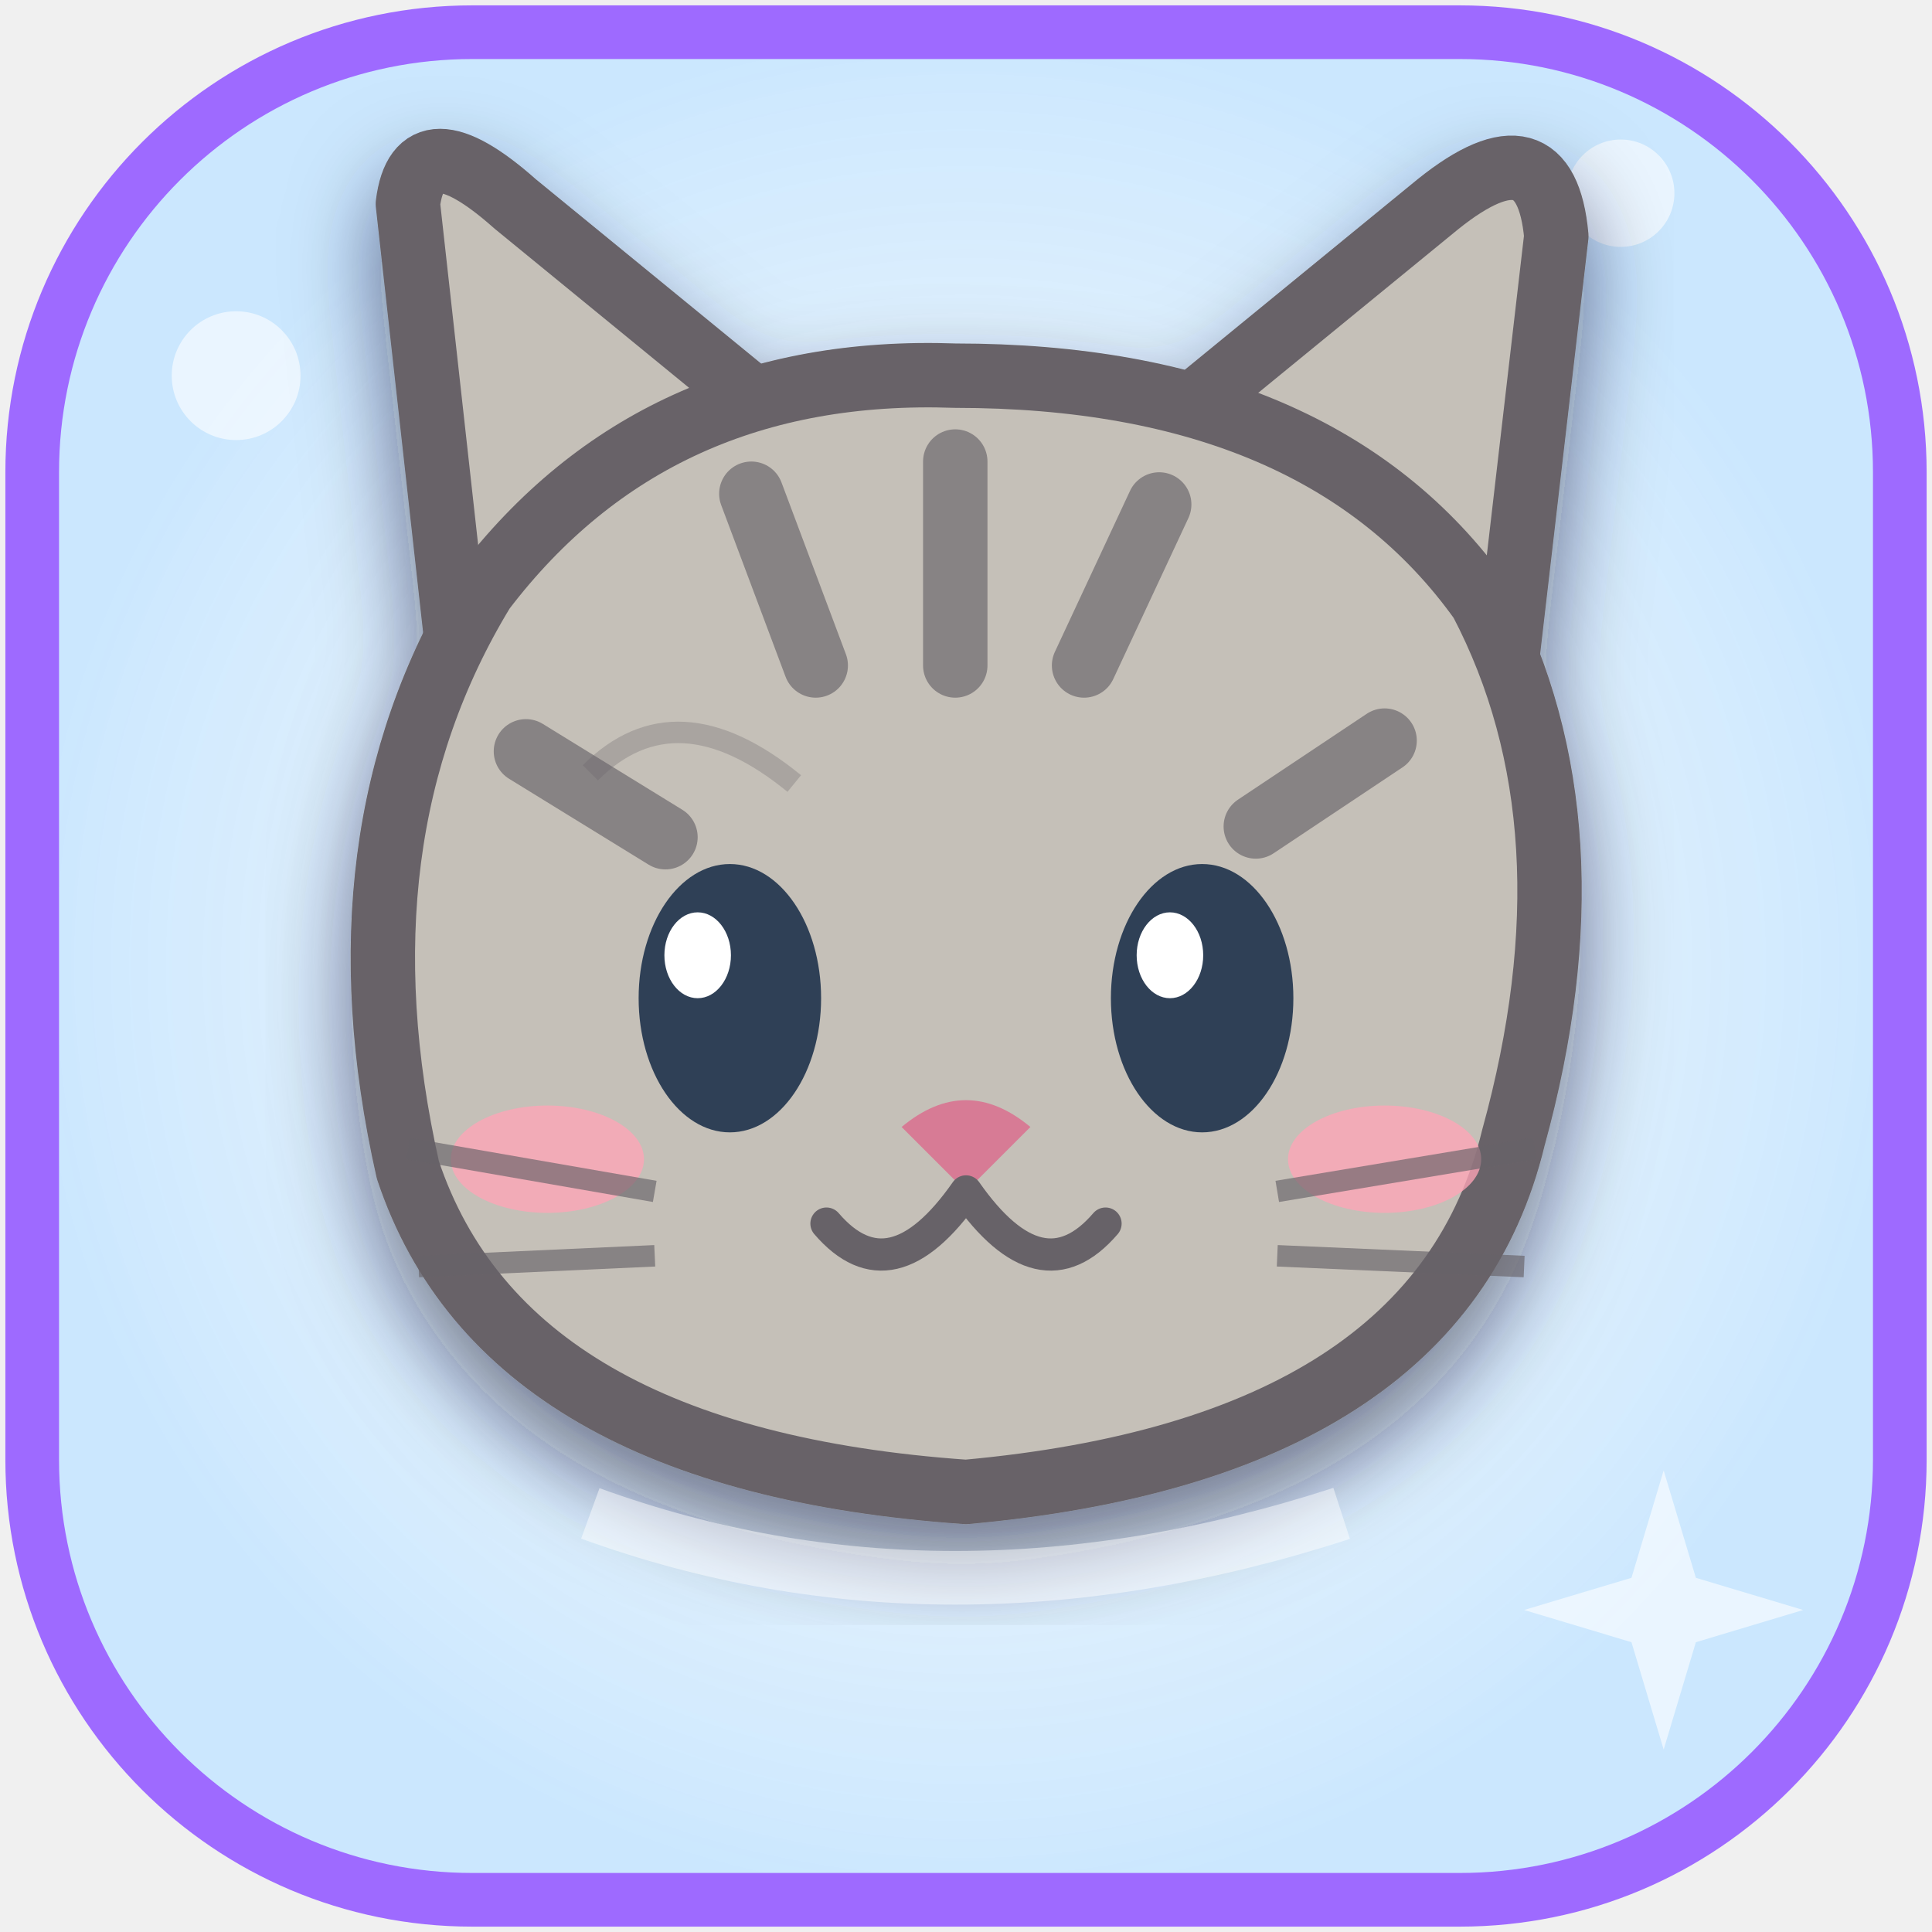
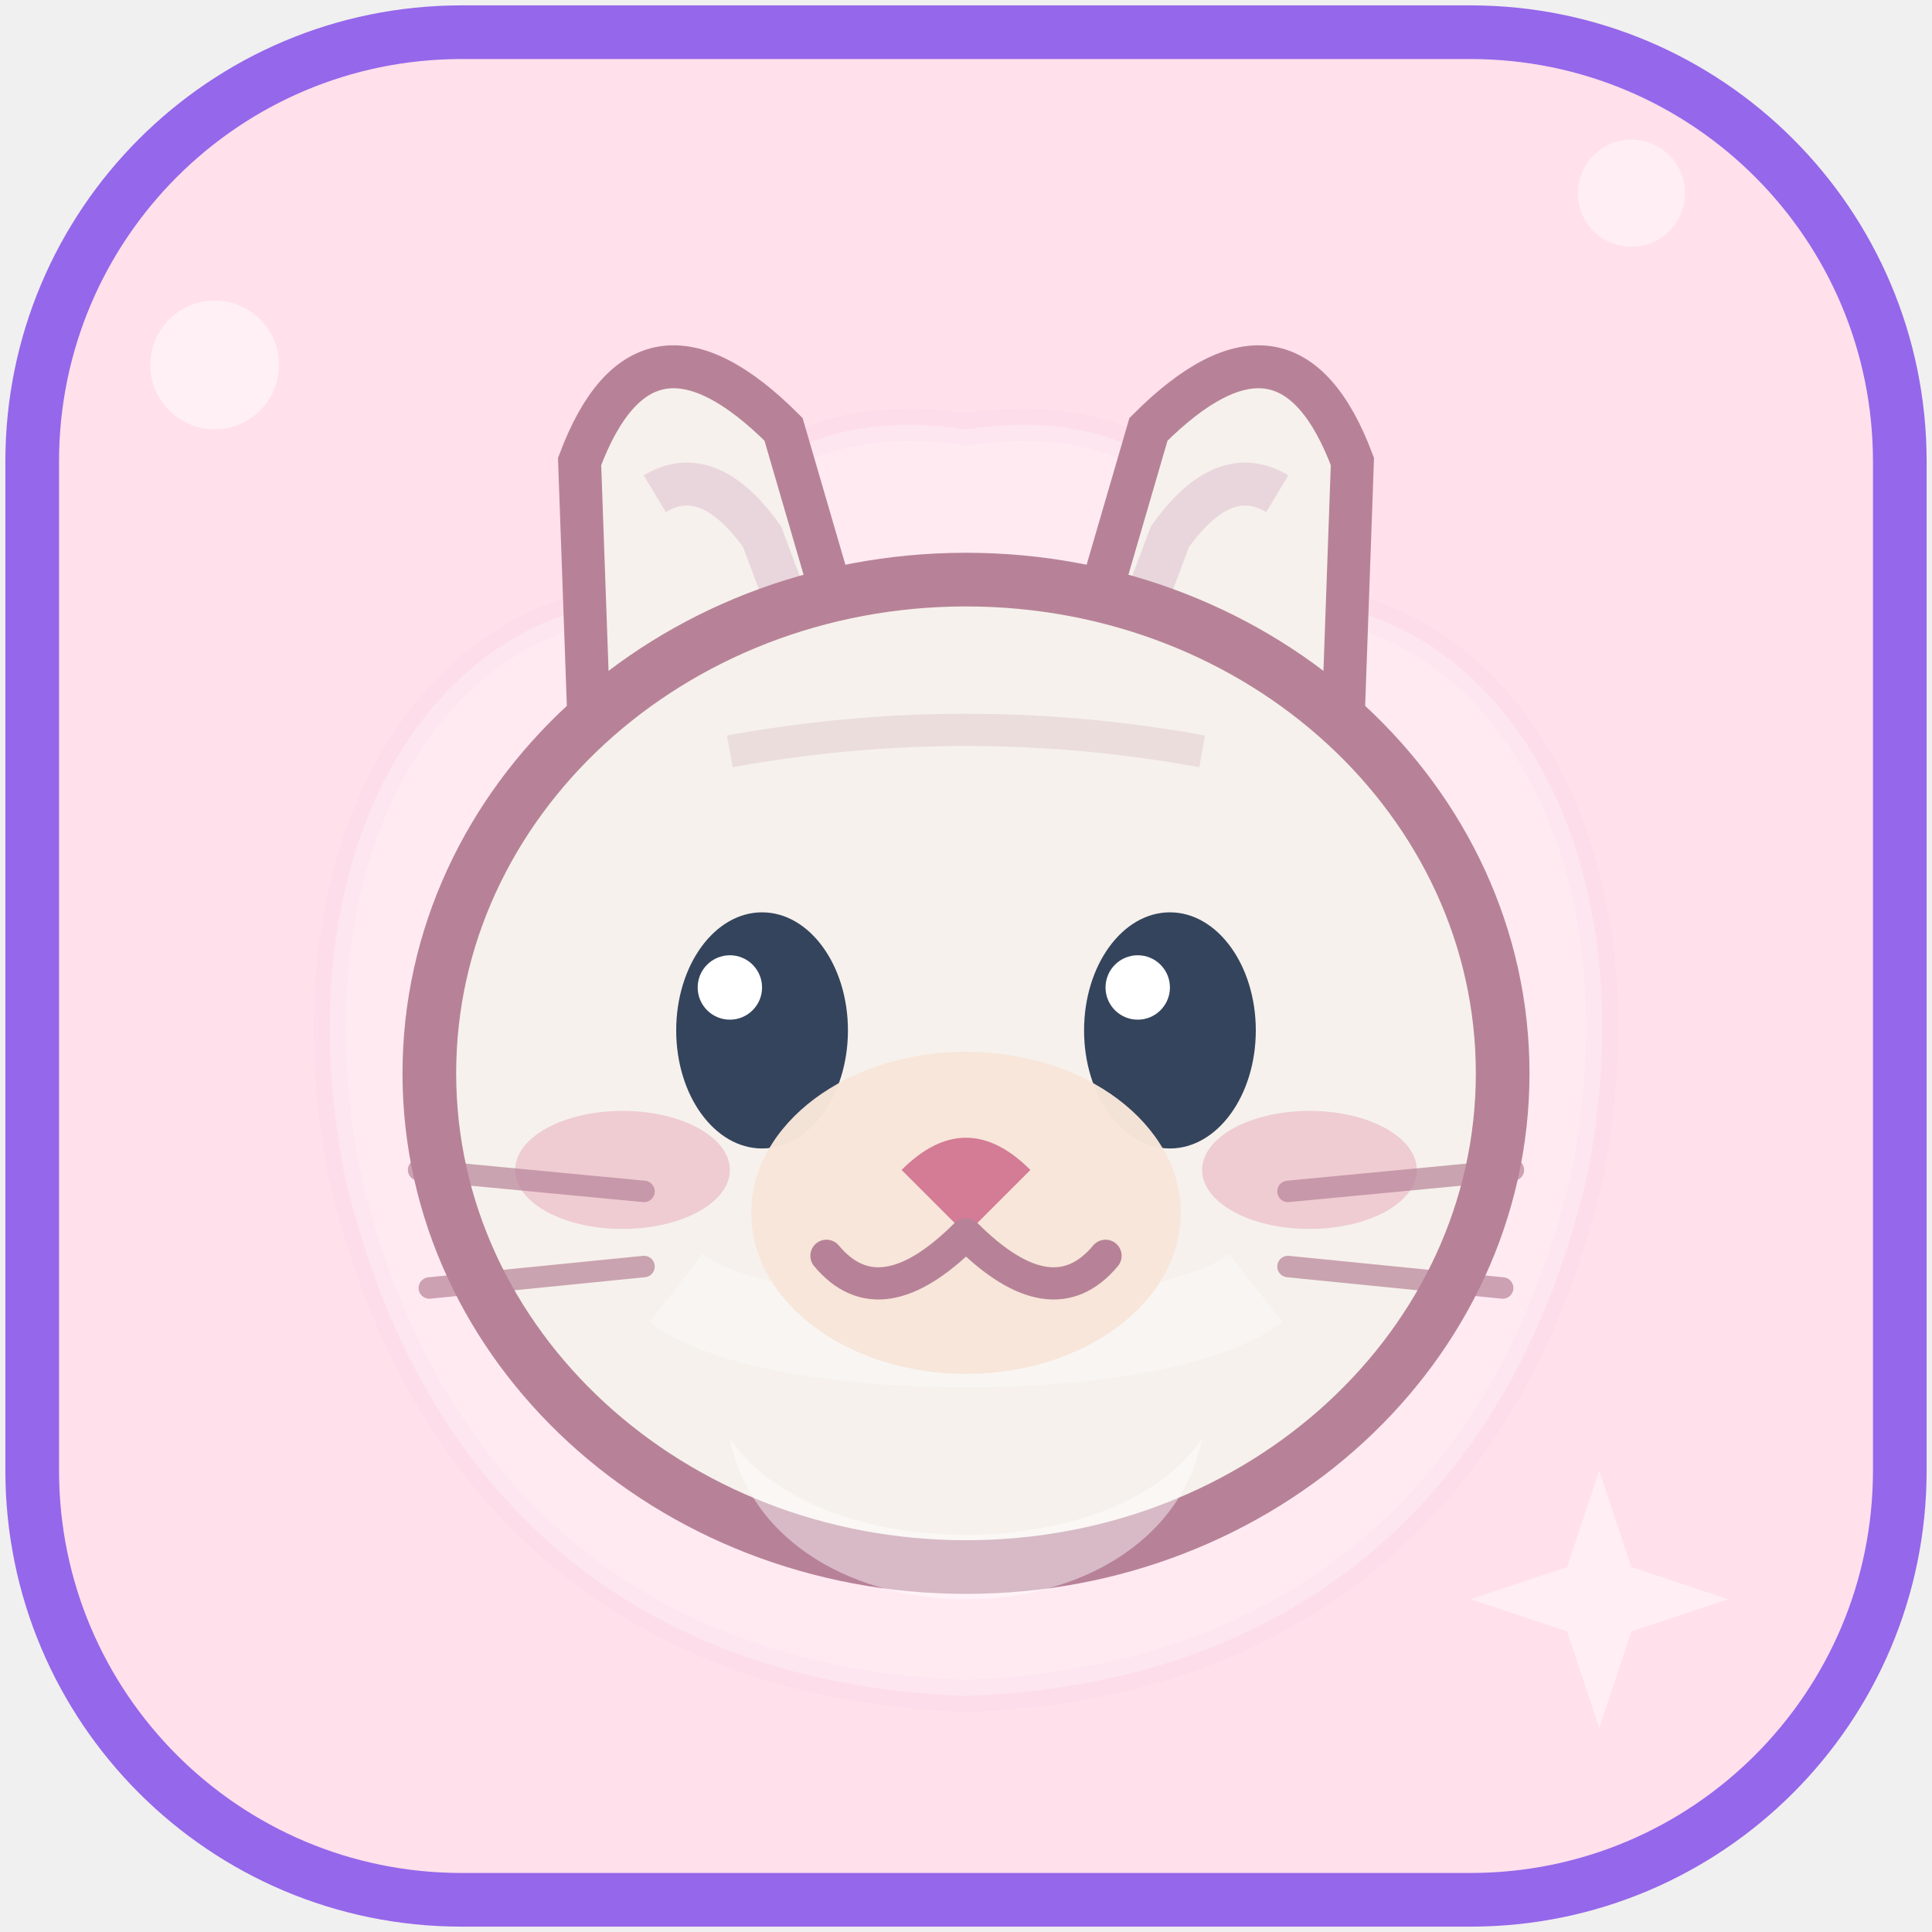
- <svg xmlns="http://www.w3.org/2000/svg" viewBox="0 0 180 180" role="img" aria-label="아메리칸숏헤어 고양이 아바타">
-   <defs>
-     <radialGradient id="bg">
-       <stop stop-color="#fff" stop-opacity=".8" />
-       <stop offset="1" stop-color="#CBE7FE" />
-     </radialGradient>
-     <filter id="s">
-       <feDropShadow dx="0" dy="4" stdDeviation="4" flood-color="#130938" flood-opacity=".55" />
-     </filter>
-   </defs>
-   <rect x="3" y="3" width="174" height="174" rx="41" fill="url(#bg)" stroke="#9E6AFF" stroke-width="5" />
-   <g opacity=".6" fill="#fff">
-     <circle cx="22" cy="35" r="6" />
-     <circle cx="151" cy="18" r="5" />
-     <path d="M155 137 l3 10 10 3 -10 3 -3 10 -3 -10 -10 -3 10 -3Z" />
-   </g>
-   <g filter="url(#s)" stroke="#676268" stroke-width="6" stroke-linejoin="round">
-     <path d="M43 64 L38 19 Q39 11 48 19 L70 37 Z" fill="#C5C0B8" />
-     <path d="M112 37 L134 19 Q144 11 145 22 L140 65 Z" fill="#C5C0B8" />
-     <path d="M45 55 Q61 34 89 35 Q123 35 138 56 Q149 77 141 106 Q134 135 90 139 Q47 136 38 109 Q31 78 45 55 Z" fill="#C5C0B8" />
-   </g>
-   <path d="M70 46 l6 16 M89 43 v19 M108 47 l-7 15 M49 70 l13 8 M129 69 l-12 8" fill="none" stroke="#676268" stroke-width="6" stroke-linecap="round" opacity=".66" />
-   <path d="M55 72 Q63 64 74 73" stroke="#676268" stroke-width="2" fill="none" opacity=".3" />
-   <ellipse cx="68" cy="93" rx="8.5" ry="12.5" fill="#2F4056" />
-   <ellipse cx="112" cy="93" rx="8.5" ry="12.5" fill="#2F4056" />
-   <ellipse cx="65" cy="89" rx="3.1" ry="4" fill="#fff" />
-   <ellipse cx="109" cy="89" rx="3.1" ry="4" fill="#fff" />
-   <ellipse cx="51" cy="108" rx="9" ry="5" fill="#FFA4B7" opacity=".77" />
-   <ellipse cx="129" cy="108" rx="9" ry="5" fill="#FFA4B7" opacity=".77" />
-   <path d="M84 105 Q90 100 96 105 L90 111Z" fill="#D77B95" />
-   <path d="M90 111 Q83 121 77 114 M90 111 Q97 121 103 114" fill="none" stroke="#676268" stroke-width="3" stroke-linecap="round" />
-   <path d="M61 111 L38 107 M61 117 L39 118 M119 111 L143 107 M119 117 L142 118" fill="none" stroke="#676268" stroke-width="2" opacity=".66" />
-   <path d="M55 141 Q88 153 125 141" fill="none" stroke="#ffffff" stroke-width="5" opacity=".48" />
+ <svg xmlns="http://www.w3.org/2000/svg" viewBox="0 0 180 180" role="img" aria-label="페르시안 고양이 아바타">
+   <rect x="3" y="3" width="174" height="174" rx="40" fill="#FFE0EB" stroke="#9567EA" stroke-width="5" />
+   <circle cx="20" cy="34" r="6" fill="#fff" opacity="0.5" />
+   <circle cx="152" cy="18" r="5" fill="#fff" opacity="0.45" />
+   <path d="M149 137 l3 9 9 3 -9 3 -3 9 -3 -9 -9 -3 9 -3z" fill="#fff" opacity="0.45" />
+   <path d="M32 109 C26 77 42 55 62 56 C67 43 77 38 90 40 C103 38 113 43 118 56 C138 55 154 77 148 109 C141 140 120 157 90 158 C60 157 39 140 32 109 Z" fill="#FFFFFF" opacity="0.33" stroke="#B78297" stroke-opacity="0.1" stroke-width="3" />
+   <path d="M55 71 L54 43 Q60 27 73 40 L80 64 Z" fill="#F6F1EC" stroke="#B78297" stroke-width="4" />
+   <path d="M100 64 L107 40 Q120 27 126 43 L125 71 Z" fill="#F6F1EC" stroke="#B78297" stroke-width="4" />
+   <path d="M61 46 Q66 43 71 50 L74 58" stroke="#E9D6DD" stroke-width="4" fill="none" />
+   <path d="M119 46 Q114 43 109 50 L106 58" stroke="#E9D6DD" stroke-width="4" fill="none" />
+   <ellipse cx="90" cy="100" rx="50" ry="46" fill="#F6F1EC" stroke="#B78297" stroke-width="5" />
+   <path d="M63 120 C72 127 108 127 117 120" stroke="#fff" stroke-width="8" opacity="0.32" fill="none" />
+   <path d="M68 70 Q90 66 112 70" stroke="#B78297" stroke-width="3" fill="none" opacity="0.18" />
+   <ellipse cx="71" cy="96" rx="8" ry="11" fill="#34445C" />
+   <ellipse cx="109" cy="96" rx="8" ry="11" fill="#34445C" />
+   <circle cx="68" cy="92" r="3" fill="#fff" />
+   <circle cx="106" cy="92" r="3" fill="#fff" />
+   <ellipse cx="58" cy="109" rx="10" ry="5.5" fill="#E9B8C4" opacity="0.65" />
+   <ellipse cx="122" cy="109" rx="10" ry="5.5" fill="#E9B8C4" opacity="0.65" />
+   <ellipse cx="90" cy="113" rx="20" ry="15" fill="#F7E5D8" opacity="0.98" />
+   <path d="M84 109 Q90 103 96 109 L90 115Z" fill="#D47B95" />
+   <path d="M90 115 Q82 123 77 117 M90 115 Q98 123 103 117" fill="none" stroke="#B78297" stroke-width="3" stroke-linecap="round" />
+   <path d="M60 111 L39 109 M60 118 L40 120 M120 111 L141 109 M120 118 L140 120" fill="none" stroke="#B78297" stroke-width="2" opacity="0.7" stroke-linecap="round" />
+   <path d="M68 134 C76 146 104 146 112 134 C108 154 72 154 68 134 Z" fill="#fff" opacity="0.45" />
</svg>
